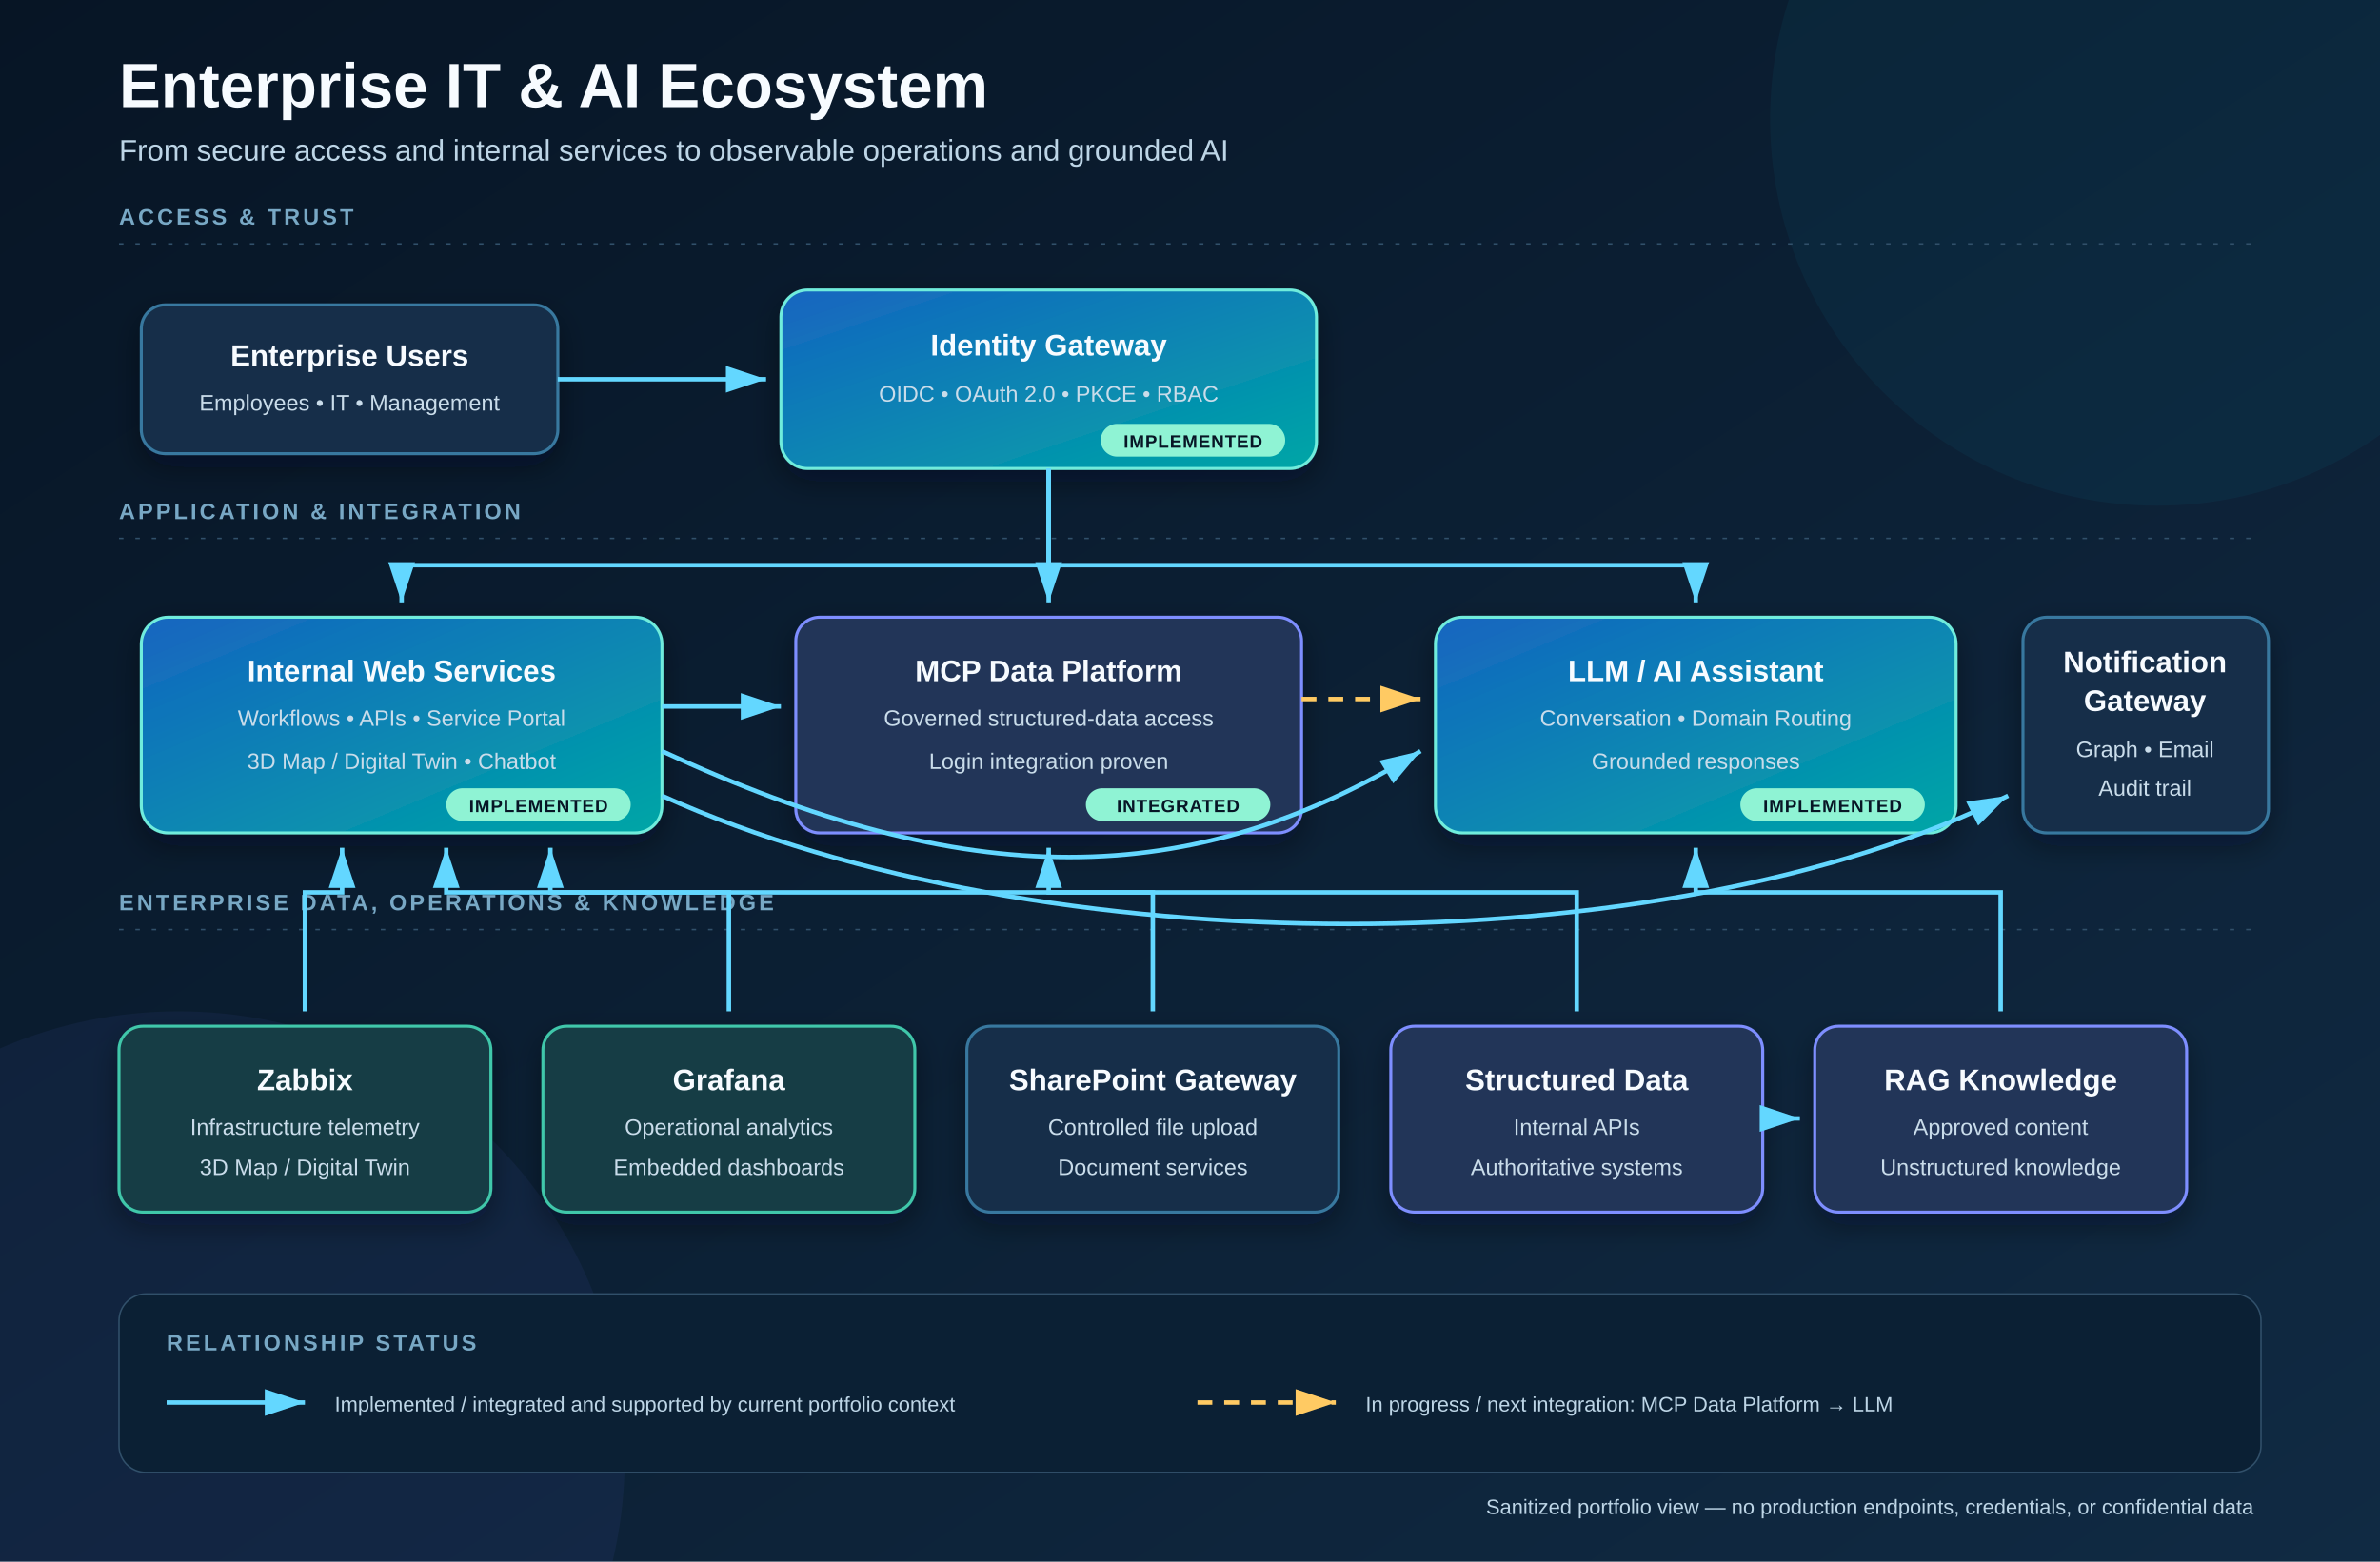
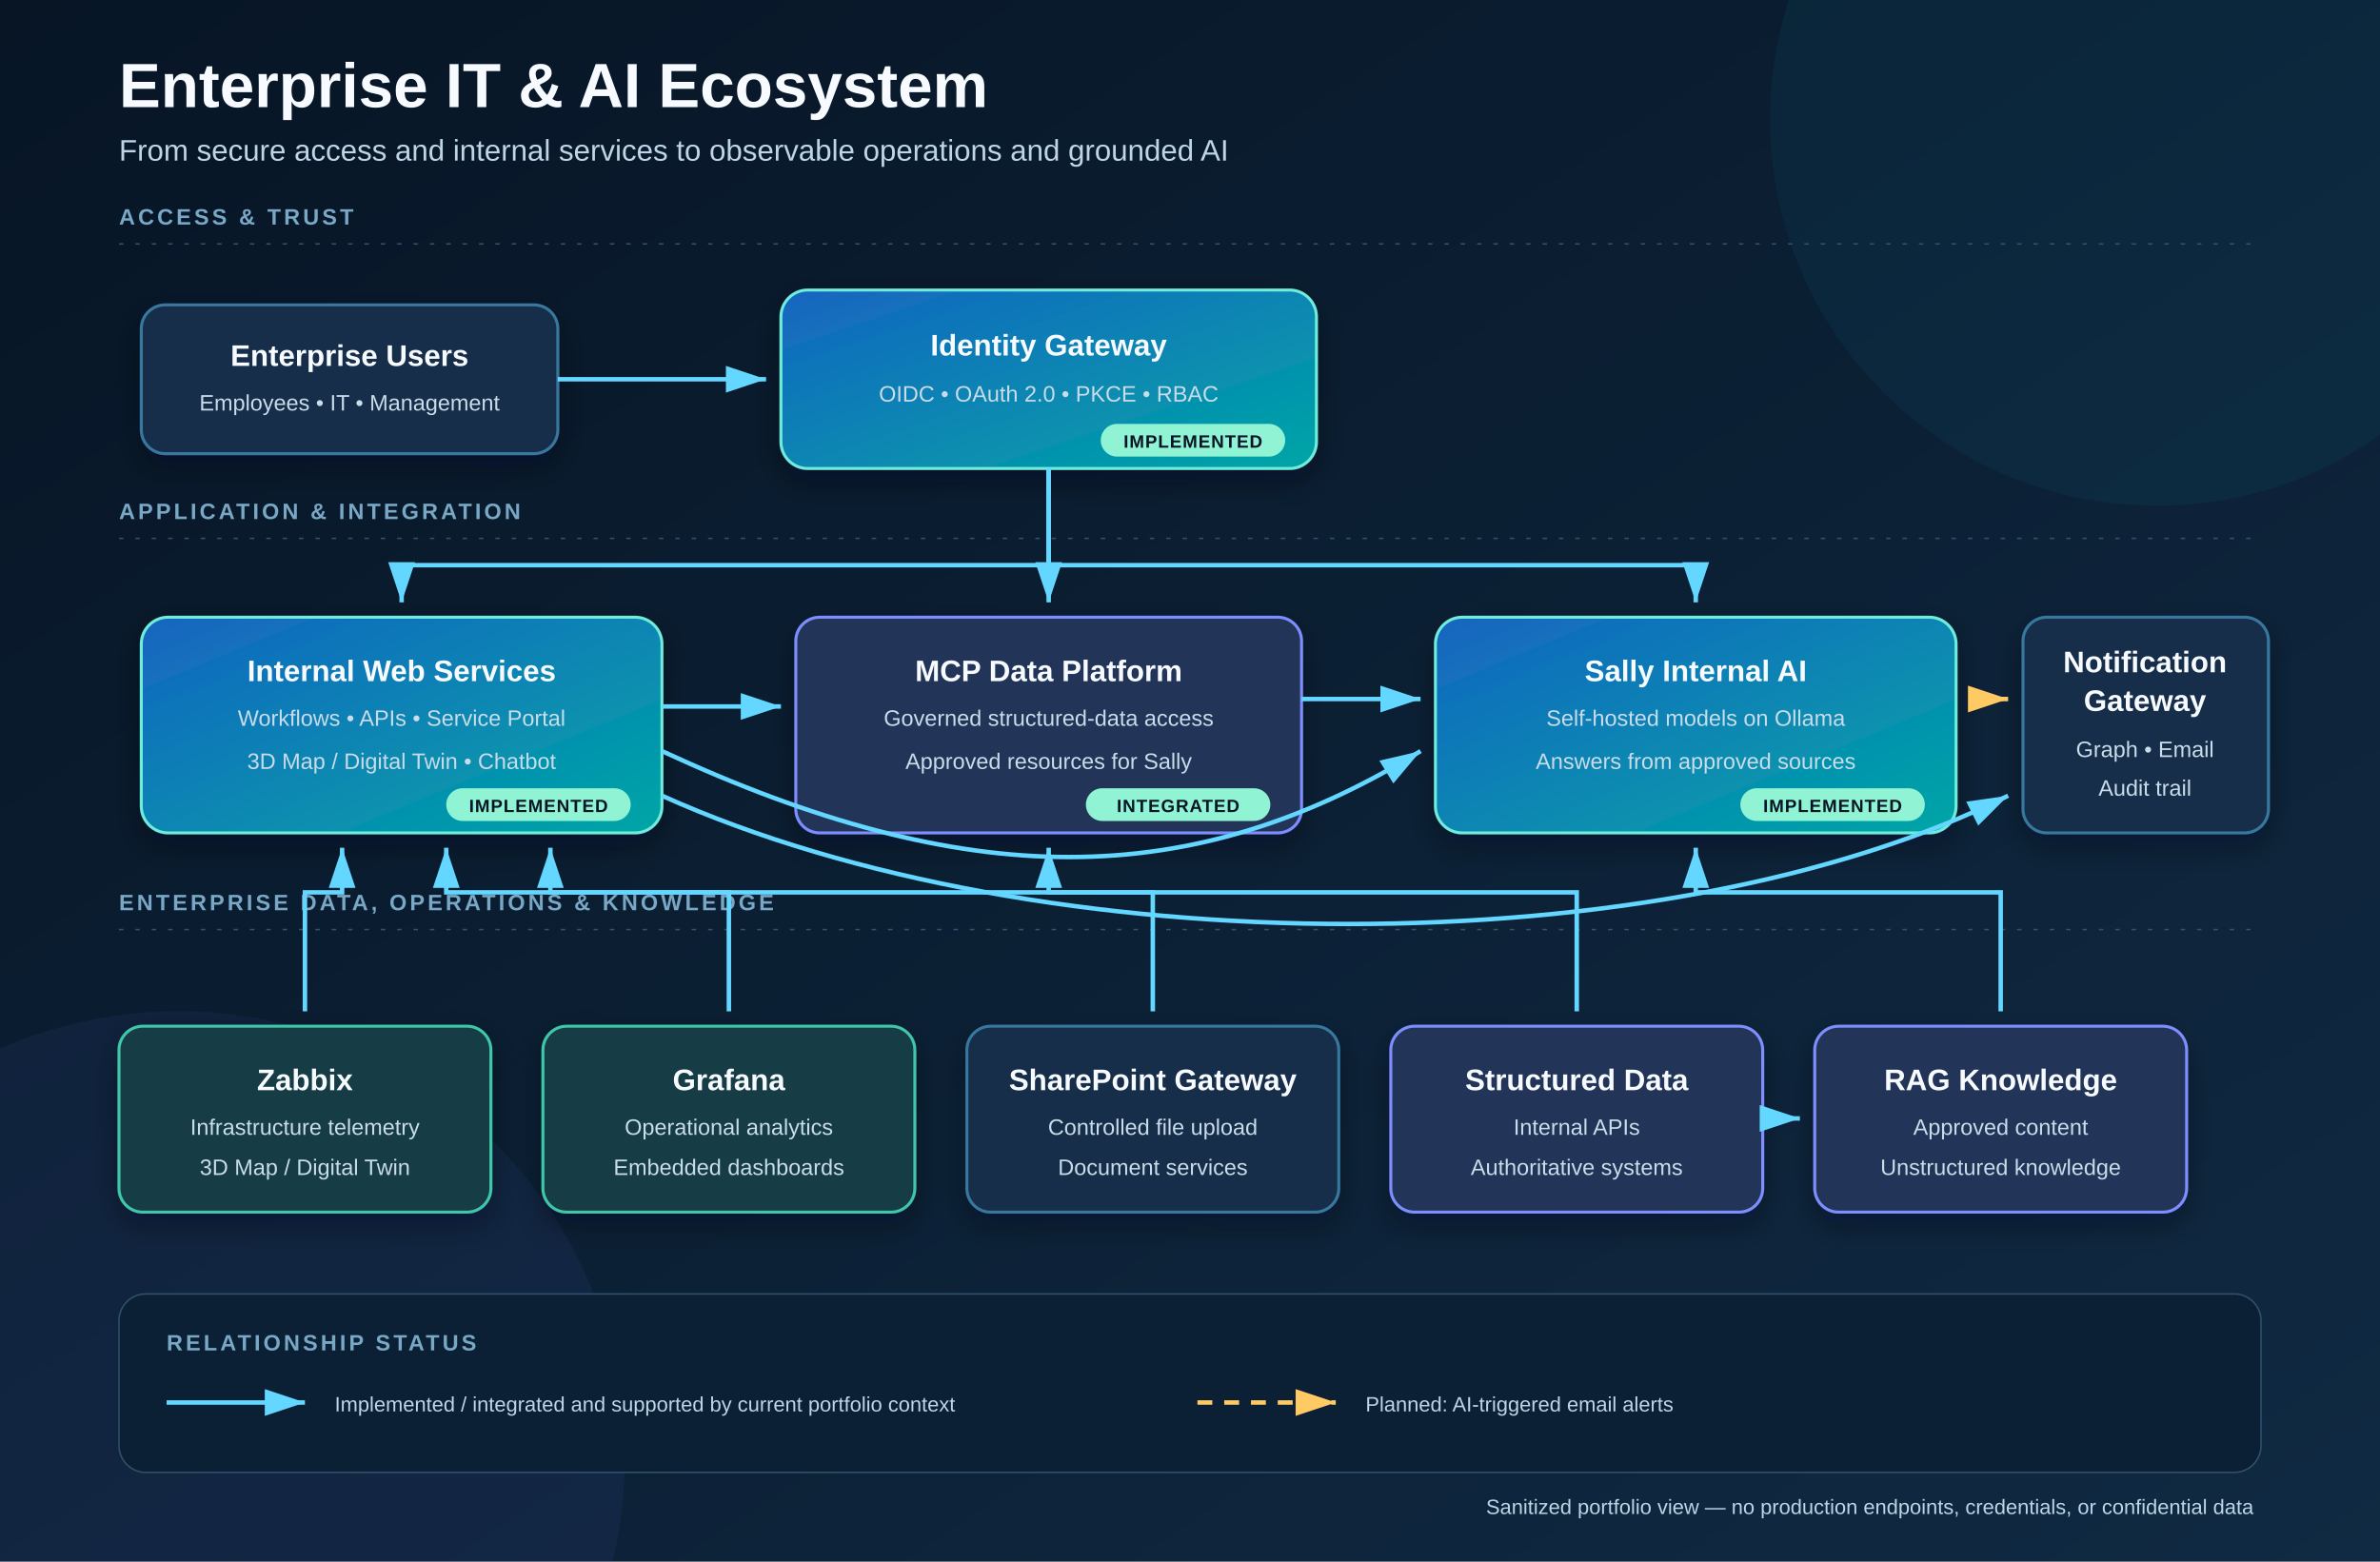
<svg xmlns="http://www.w3.org/2000/svg" width="1600" height="1050" viewBox="0 0 1600 1050" role="img" aria-labelledby="title desc">
  <defs>
    <linearGradient id="bg" x1="0" y1="0" x2="1" y2="1">
      <stop offset="0" stop-color="#071525" />
      <stop offset="1" stop-color="#102a43" />
    </linearGradient>
    <linearGradient id="hero" x1="0" y1="0" x2="1" y2="1">
      <stop offset="0" stop-color="#1565c0" />
      <stop offset="1" stop-color="#00a6a6" />
    </linearGradient>
    <filter id="shadow" x="-10%" y="-20%" width="120%" height="150%">
      <feDropShadow dx="0" dy="8" stdDeviation="10" flood-color="#020b14" flood-opacity="0.38" />
    </filter>
    <marker id="arrow" markerWidth="10" markerHeight="10" refX="9" refY="3" orient="auto" markerUnits="strokeWidth">
      <path d="M0,0 L0,6 L9,3 z" fill="#63d7ff" />
    </marker>
    <marker id="arrowFuture" markerWidth="10" markerHeight="10" refX="9" refY="3" orient="auto" markerUnits="strokeWidth">
      <path d="M0,0 L0,6 L9,3 z" fill="#ffca63" />
    </marker>
    <style>
      .title { font: 700 42px 'Segoe UI', Arial, sans-serif; fill: #f7fbff; }
      .subtitle { font: 400 20px 'Segoe UI', Arial, sans-serif; fill: #bdd5e6; }
      .lane { font: 700 15px 'Segoe UI', Arial, sans-serif; fill: #78a8c5; letter-spacing: 2px; }
      .box-title { font: 700 20px 'Segoe UI', Arial, sans-serif; fill: #f7fbff; }
      .box-sub { font: 400 15px 'Segoe UI', Arial, sans-serif; fill: #c9dcea; }
      .small { font: 400 14px 'Segoe UI', Arial, sans-serif; fill: #bdd5e6; }
      .badge { font: 700 12px 'Segoe UI', Arial, sans-serif; fill: #071525; letter-spacing: .6px; }
      .node { fill: #132f49; stroke: #39789f; stroke-width: 2; rx: 16; filter: url(#shadow); }
      .node-ai { fill: url(#hero); stroke: #70ecdc; stroke-width: 2; rx: 18; filter: url(#shadow); }
      .node-data { fill: #243658; stroke: #7e8eff; stroke-width: 2; rx: 16; filter: url(#shadow); }
      .node-ops { fill: #173d44; stroke: #3fc7aa; stroke-width: 2; rx: 16; filter: url(#shadow); }
      .solid { fill: none; stroke: #63d7ff; stroke-width: 3; marker-end: url(#arrow); }
      .future { fill: none; stroke: #ffca63; stroke-width: 3; stroke-dasharray: 10 8; marker-end: url(#arrowFuture); }
      .divider { stroke: #31506a; stroke-width: 1; stroke-dasharray: 3 8; }
    </style>
  </defs>
  <rect width="1600" height="1050" fill="url(#bg)" />
  <circle cx="1450" cy="80" r="260" fill="#0c6680" opacity=".12" />
  <circle cx="120" cy="980" r="300" fill="#5668d8" opacity=".08" />
  <text x="80" y="72" class="title">Enterprise IT &amp; AI Ecosystem</text>
  <text x="80" y="108" class="subtitle">From secure access and internal services to observable operations and grounded AI</text>
  <line x1="80" y1="164" x2="1520" y2="164" class="divider" />
  <text x="80" y="151" class="lane">ACCESS &amp; TRUST</text>
  <line x1="80" y1="362" x2="1520" y2="362" class="divider" />
  <text x="80" y="349" class="lane">APPLICATION &amp; INTEGRATION</text>
  <line x1="80" y1="625" x2="1520" y2="625" class="divider" />
  <text x="80" y="612" class="lane">ENTERPRISE DATA, OPERATIONS &amp; KNOWLEDGE</text>
  <rect x="95" y="205" width="280" height="100" class="node" />
  <text x="235" y="246" text-anchor="middle" class="box-title">Enterprise Users</text>
  <text x="235" y="276" text-anchor="middle" class="box-sub">Employees • IT • Management</text>
  <rect x="525" y="195" width="360" height="120" class="node-ai" />
  <text x="705" y="239" text-anchor="middle" class="box-title">Identity Gateway</text>
  <text x="705" y="270" text-anchor="middle" class="box-sub">OIDC • OAuth 2.0 • PKCE • RBAC</text>
  <rect x="740" y="285" width="124" height="22" rx="11" fill="#8ff3d4" />
  <text x="802" y="301" text-anchor="middle" class="badge">IMPLEMENTED</text>
  <path d="M375 255 H515" class="solid" />
  <rect x="95" y="415" width="350" height="145" class="node-ai" />
  <text x="270" y="458" text-anchor="middle" class="box-title">Internal Web Services</text>
  <text x="270" y="488" text-anchor="middle" class="box-sub">Workflows • APIs • Service Portal</text>
  <text x="270" y="517" text-anchor="middle" class="box-sub">3D Map / Digital Twin • Chatbot</text>
  <rect x="300" y="530" width="124" height="22" rx="11" fill="#8ff3d4" />
  <text x="362" y="546" text-anchor="middle" class="badge">IMPLEMENTED</text>
  <rect x="535" y="415" width="340" height="145" class="node-data" />
  <text x="705" y="458" text-anchor="middle" class="box-title">MCP Data Platform</text>
  <text x="705" y="488" text-anchor="middle" class="box-sub">Governed structured-data access</text>
-   <text x="705" y="517" text-anchor="middle" class="box-sub">Login integration proven</text>
+   <text x="705" y="517" text-anchor="middle" class="box-sub">Approved resources for Sally</text>
  <rect x="730" y="530" width="124" height="22" rx="11" fill="#8ff3d4" />
  <text x="792" y="546" text-anchor="middle" class="badge">INTEGRATED</text>
  <rect x="965" y="415" width="350" height="145" class="node-ai" />
-   <text x="1140" y="458" text-anchor="middle" class="box-title">LLM / AI Assistant</text>
-   <text x="1140" y="488" text-anchor="middle" class="box-sub">Conversation • Domain Routing</text>
-   <text x="1140" y="517" text-anchor="middle" class="box-sub">Grounded responses</text>
+   <text x="1140" y="458" text-anchor="middle" class="box-title">Sally Internal AI</text>
+   <text x="1140" y="488" text-anchor="middle" class="box-sub">Self-hosted models on Ollama</text>
+   <text x="1140" y="517" text-anchor="middle" class="box-sub">Answers from approved sources</text>
  <rect x="1170" y="530" width="124" height="22" rx="11" fill="#8ff3d4" />
  <text x="1232" y="546" text-anchor="middle" class="badge">IMPLEMENTED</text>
  <rect x="1360" y="415" width="165" height="145" class="node" />
  <text x="1442" y="452" text-anchor="middle" class="box-title">Notification</text>
  <text x="1442" y="478" text-anchor="middle" class="box-title">Gateway</text>
  <text x="1442" y="509" text-anchor="middle" class="box-sub">Graph • Email</text>
  <text x="1442" y="535" text-anchor="middle" class="box-sub">Audit trail</text>
  <path d="M705 315 V380 H270 V405" class="solid" />
  <path d="M705 315 V405" class="solid" />
  <path d="M705 315 V380 H1140 V405" class="solid" />
  <path d="M445 475 H525" class="solid" />
  <path d="M445 505 C650 600 800 600 955 505" class="solid" />
  <path d="M445 535 C700 650 1120 650 1350 535" class="solid" />
  <rect x="80" y="690" width="250" height="125" class="node-ops" />
  <text x="205" y="733" text-anchor="middle" class="box-title">Zabbix</text>
  <text x="205" y="763" text-anchor="middle" class="box-sub">Infrastructure telemetry</text>
  <text x="205" y="790" text-anchor="middle" class="box-sub">3D Map / Digital Twin</text>
  <rect x="365" y="690" width="250" height="125" class="node-ops" />
  <text x="490" y="733" text-anchor="middle" class="box-title">Grafana</text>
  <text x="490" y="763" text-anchor="middle" class="box-sub">Operational analytics</text>
  <text x="490" y="790" text-anchor="middle" class="box-sub">Embedded dashboards</text>
  <rect x="650" y="690" width="250" height="125" class="node" />
  <text x="775" y="733" text-anchor="middle" class="box-title">SharePoint Gateway</text>
  <text x="775" y="763" text-anchor="middle" class="box-sub">Controlled file upload</text>
  <text x="775" y="790" text-anchor="middle" class="box-sub">Document services</text>
  <rect x="935" y="690" width="250" height="125" class="node-data" />
  <text x="1060" y="733" text-anchor="middle" class="box-title">Structured Data</text>
  <text x="1060" y="763" text-anchor="middle" class="box-sub">Internal APIs</text>
  <text x="1060" y="790" text-anchor="middle" class="box-sub">Authoritative systems</text>
  <rect x="1220" y="690" width="250" height="125" class="node-data" />
  <text x="1345" y="733" text-anchor="middle" class="box-title">RAG Knowledge</text>
  <text x="1345" y="763" text-anchor="middle" class="box-sub">Approved content</text>
  <text x="1345" y="790" text-anchor="middle" class="box-sub">Unstructured knowledge</text>
  <path d="M205 680 V600 H230 V570" class="solid" />
  <path d="M490 680 V600 H300 V570" class="solid" />
  <path d="M775 680 V600 H370 V570" class="solid" />
  <path d="M1060 680 V600 H705 V570" class="solid" />
  <path d="M1345 680 V600 H1140 V570" class="solid" />
  <path d="M1185 752 H1210" class="solid" />
-   <path d="M875 470 H955" class="future" />
+   <path d="M875 470 H955" class="solid" />
+   <path d="M1325 470 H1350" class="future" />
  <rect x="80" y="870" width="1440" height="120" rx="18" fill="#0b2034" stroke="#31506a" />
  <text x="112" y="908" class="lane">RELATIONSHIP STATUS</text>
  <line x1="112" y1="943" x2="205" y2="943" class="solid" />
  <text x="225" y="949" class="small">Implemented / integrated and supported by current portfolio context</text>
  <line x1="805" y1="943" x2="898" y2="943" class="future" />
-   <text x="918" y="949" class="small">In progress / next integration: MCP Data Platform → LLM</text>
+   <text x="918" y="949" class="small">Planned: AI-triggered email alerts</text>
  <text x="1515" y="1018" text-anchor="end" class="small">Sanitized portfolio view — no production endpoints, credentials, or confidential data</text>
</svg>
